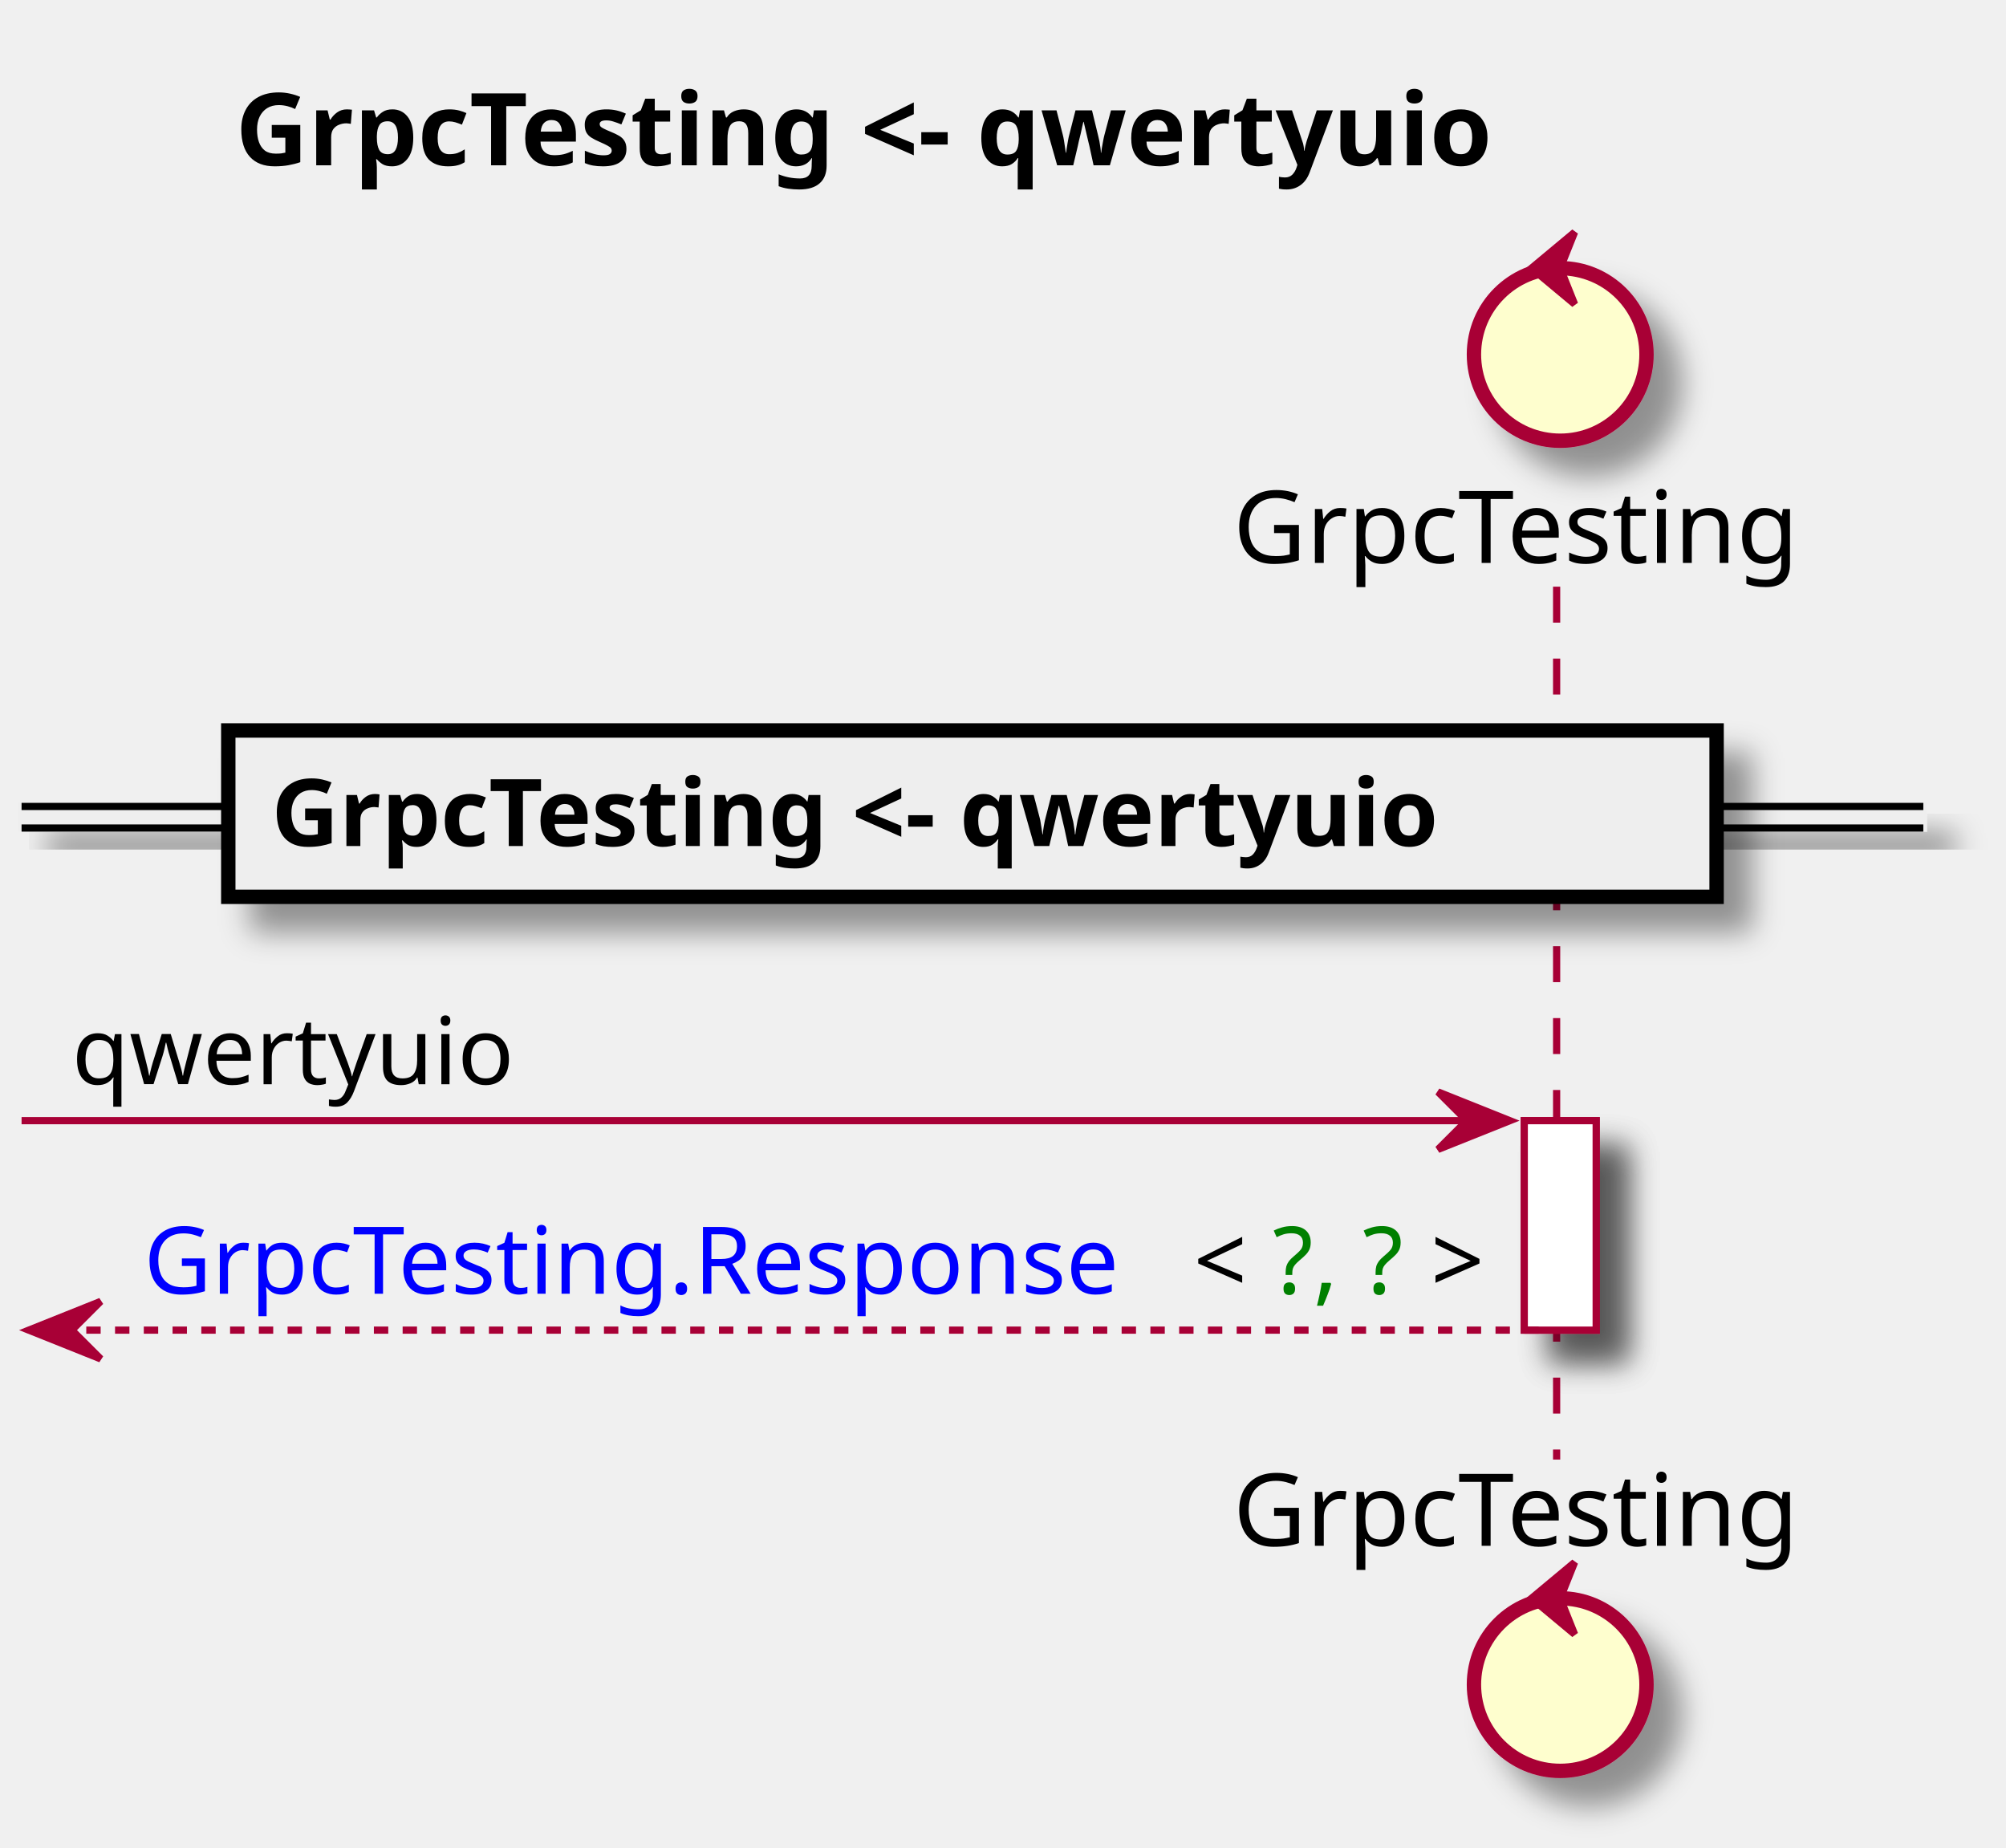
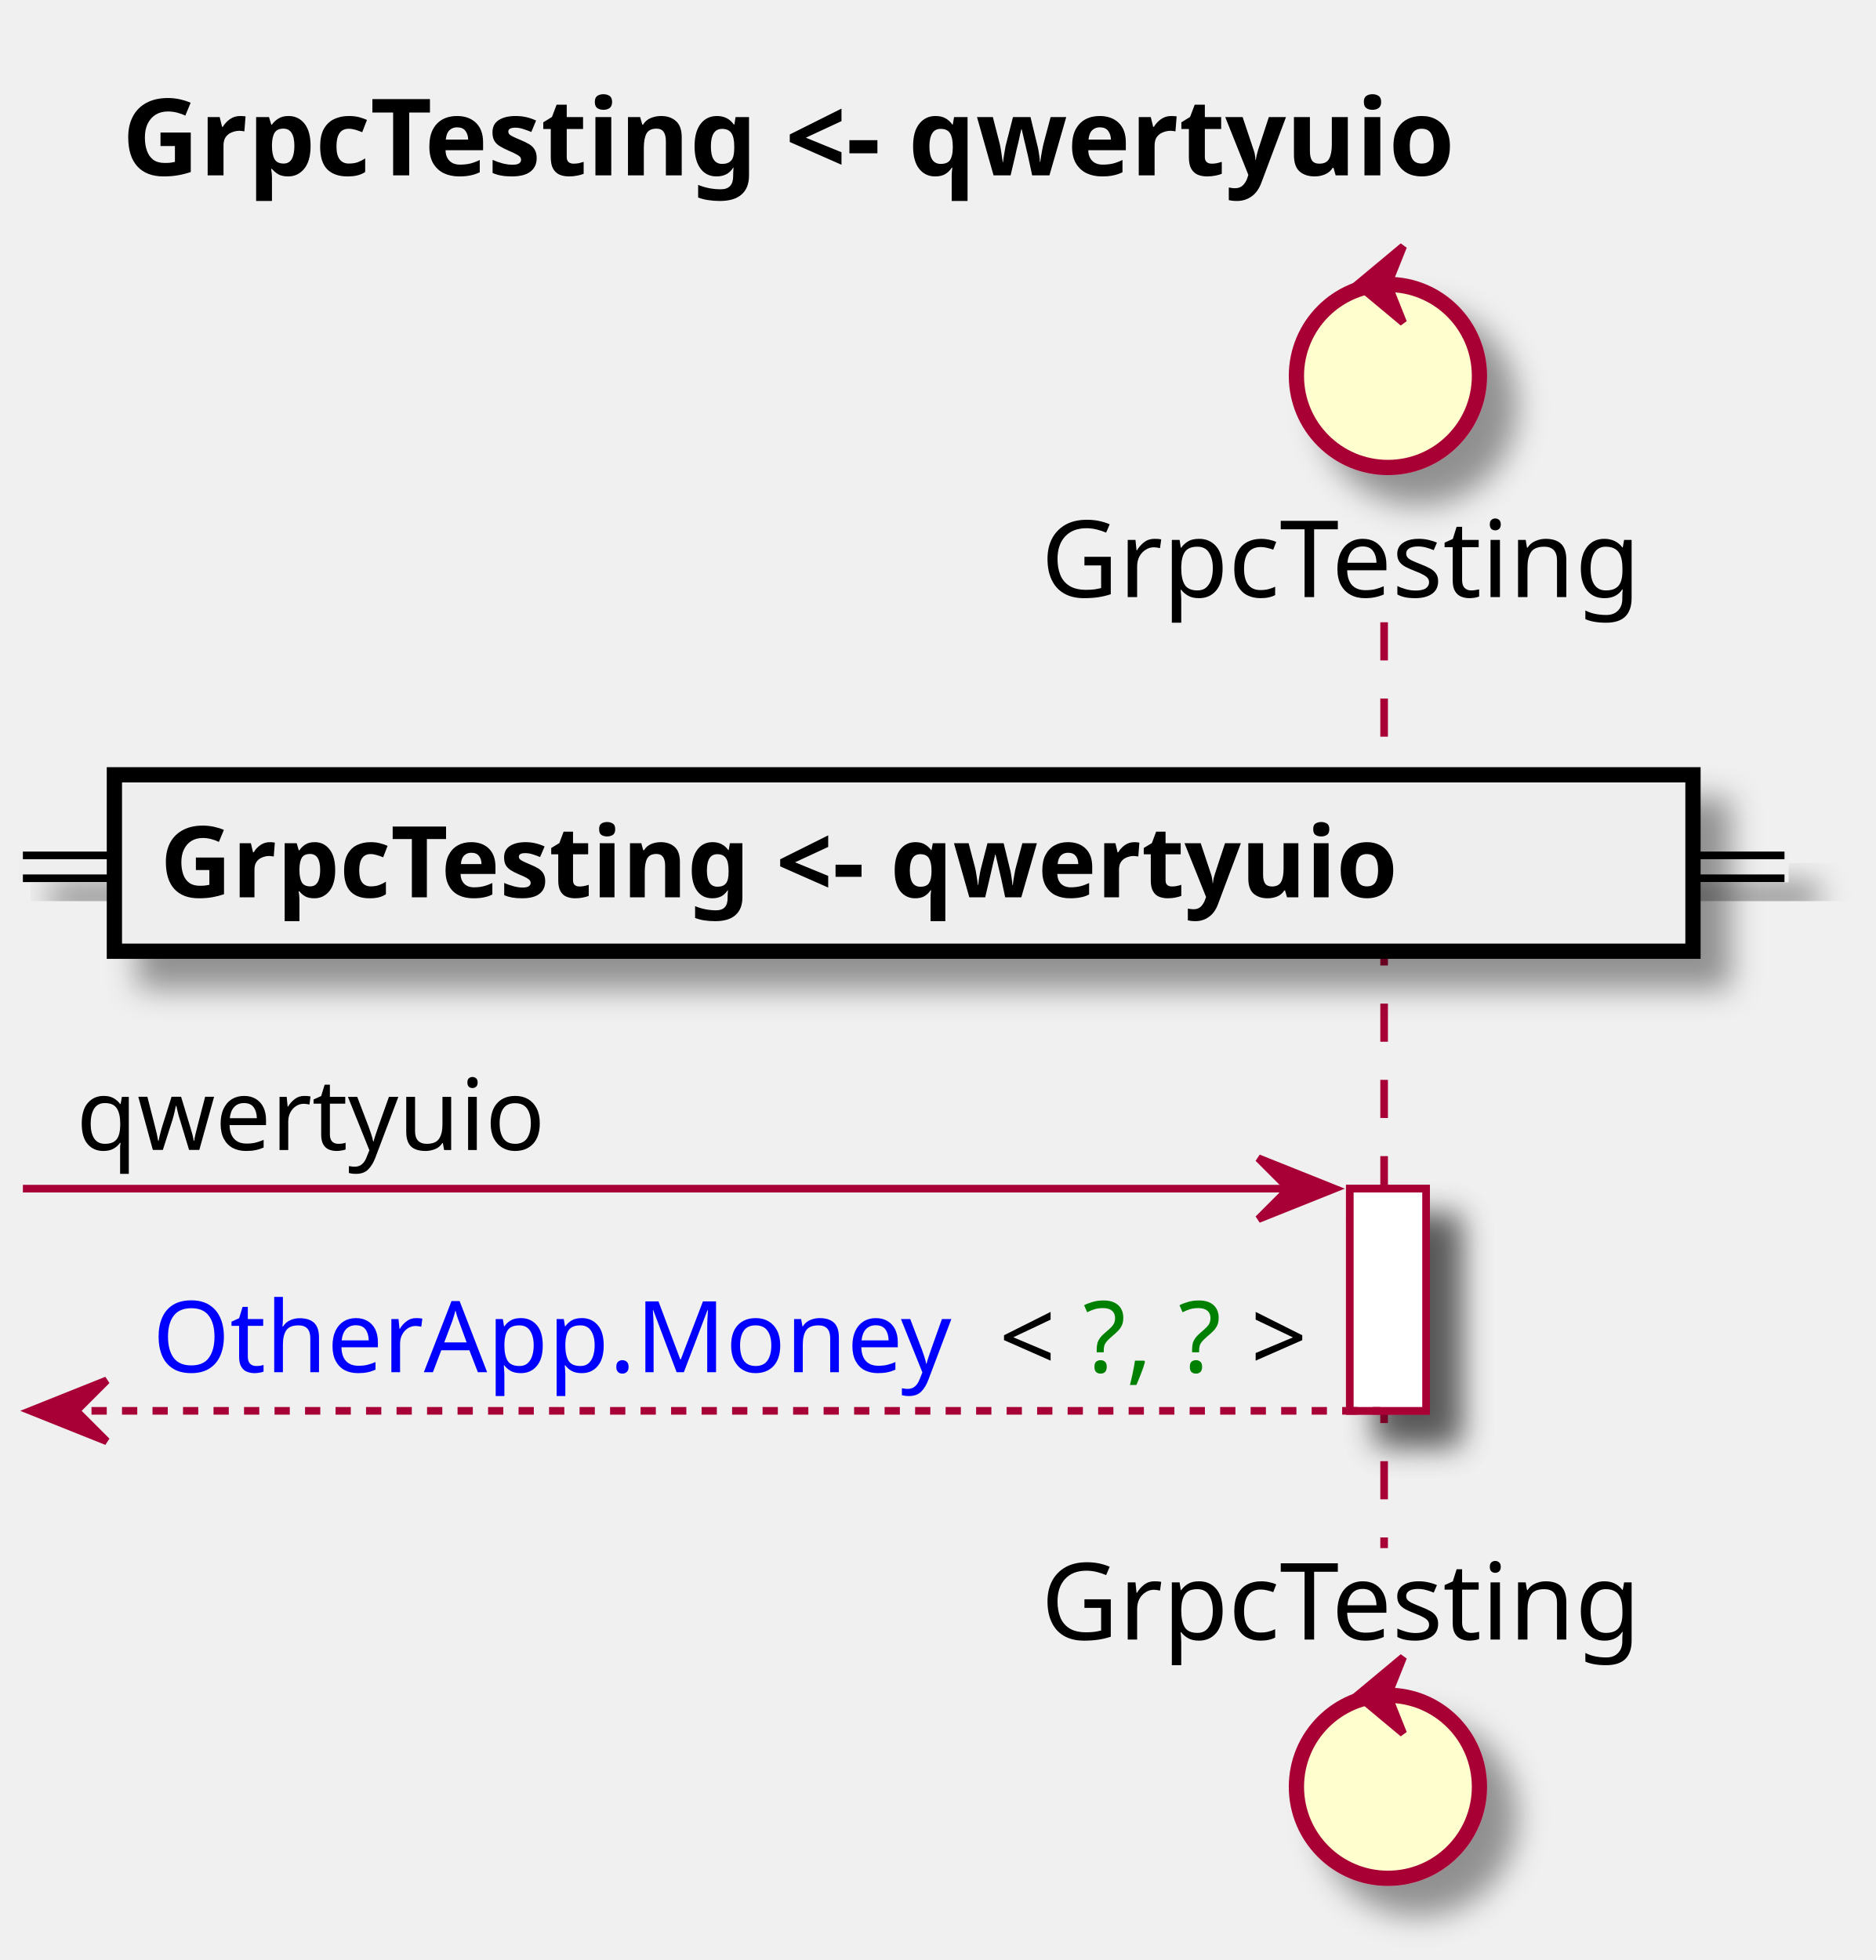
- <svg xmlns="http://www.w3.org/2000/svg" contentScriptType="application/ecmascript" contentStyleType="text/css" height="257px" preserveAspectRatio="none" style="width:279px;height:257px;" version="1.1" viewBox="0 0 279 257" width="279px" zoomAndPan="magnify">
+ <svg xmlns="http://www.w3.org/2000/svg" contentScriptType="application/ecmascript" contentStyleType="text/css" height="257px" preserveAspectRatio="none" style="width:246px;height:257px;" version="1.1" viewBox="0 0 246 257" width="246px" zoomAndPan="magnify">
  <defs>
-     <filter height="300%" id="f1351jipuifb24" width="300%" x="-1" y="-1">
+     <filter height="300%" id="f17vibk4m3slue" width="300%" x="-1" y="-1">
      <feGaussianBlur result="blurOut" stdDeviation="2.0" />
      <feColorMatrix in="blurOut" result="blurOut2" type="matrix" values="0 0 0 0 0 0 0 0 0 0 0 0 0 0 0 0 0 0 .4 0" />
      <feOffset dx="4.0" dy="4.0" in="blurOut2" result="blurOut3" />
      <feBlend in="SourceGraphic" in2="blurOut3" mode="normal" />
    </filter>
  </defs>
  <g>
-     <text fill="#000000" font-family="sans-serif" font-size="14" font-weight="bold" lengthAdjust="spacingAndGlyphs" textLength="205" x="32.75" y="22.995">GrpcTesting &lt;- qwertyuio</text>
-     <rect fill="#FFFFFF" filter="url(#f1351jipuifb24)" height="29.133" style="stroke: #A80036; stroke-width: 1.0;" width="10" x="212" y="155.859" />
-     <line style="stroke: #A80036; stroke-width: 1.0; stroke-dasharray: 5.0,5.0;" x1="216.5" x2="216.5" y1="81.594" y2="202.992" />
-     <text fill="#000000" font-family="sans-serif" font-size="14" lengthAdjust="spacingAndGlyphs" textLength="85" x="171.5" y="78.292">GrpcTesting</text>
-     <ellipse cx="217" cy="49.297" fill="#FEFECE" filter="url(#f1351jipuifb24)" rx="12" ry="12" style="stroke: #A80036; stroke-width: 2.0;" />
-     <polygon fill="#A80036" points="213,37.297,219,32.297,217,37.297,219,42.297,213,37.297" style="stroke: #A80036; stroke-width: 1.0;" />
-     <text fill="#000000" font-family="sans-serif" font-size="14" lengthAdjust="spacingAndGlyphs" textLength="85" x="171.5" y="214.987">GrpcTesting</text>
-     <ellipse cx="217" cy="234.289" fill="#FEFECE" filter="url(#f1351jipuifb24)" rx="12" ry="12" style="stroke: #A80036; stroke-width: 2.0;" />
-     <polygon fill="#A80036" points="213,222.289,219,217.289,217,222.289,219,227.289,213,222.289" style="stroke: #A80036; stroke-width: 1.0;" />
-     <rect fill="#FFFFFF" filter="url(#f1351jipuifb24)" height="29.133" style="stroke: #A80036; stroke-width: 1.0;" width="10" x="212" y="155.859" />
-     <rect fill="#EEEEEE" filter="url(#f1351jipuifb24)" height="3" style="stroke: #EEEEEE; stroke-width: 1.0;" width="264.5" x="3" y="112.16" />
-     <line style="stroke: #000000; stroke-width: 1.0;" x1="3" x2="267.5" y1="112.16" y2="112.16" />
-     <line style="stroke: #000000; stroke-width: 1.0;" x1="3" x2="267.5" y1="115.16" y2="115.16" />
-     <rect fill="#EEEEEE" filter="url(#f1351jipuifb24)" height="23.133" style="stroke: #000000; stroke-width: 2.0;" width="207" x="31.75" y="101.594" />
-     <text fill="#000000" font-family="sans-serif" font-size="13" font-weight="bold" lengthAdjust="spacingAndGlyphs" textLength="188" x="37.75" y="117.661">GrpcTesting &lt;- qwertyuio</text>
-     <polygon fill="#A80036" points="200,151.859,210,155.859,200,159.859,204,155.859" style="stroke: #A80036; stroke-width: 1.0;" />
-     <line style="stroke: #A80036; stroke-width: 1.0;" x1="3" x2="206" y1="155.859" y2="155.859" />
+     <text fill="#000000" font-family="sans-serif" font-size="14" font-weight="bold" lengthAdjust="spacingAndGlyphs" textLength="205" x="16" y="22.995">GrpcTesting &lt;- qwertyuio</text>
+     <rect fill="#FFFFFF" filter="url(#f17vibk4m3slue)" height="29.133" style="stroke: #A80036; stroke-width: 1.0;" width="10" x="177" y="155.859" />
+     <line style="stroke: #A80036; stroke-width: 1.0; stroke-dasharray: 5.0,5.0;" x1="181.5" x2="181.5" y1="81.594" y2="202.992" />
+     <text fill="#000000" font-family="sans-serif" font-size="14" lengthAdjust="spacingAndGlyphs" textLength="85" x="136.5" y="78.292">GrpcTesting</text>
+     <ellipse cx="182" cy="49.297" fill="#FEFECE" filter="url(#f17vibk4m3slue)" rx="12" ry="12" style="stroke: #A80036; stroke-width: 2.0;" />
+     <polygon fill="#A80036" points="178,37.297,184,32.297,182,37.297,184,42.297,178,37.297" style="stroke: #A80036; stroke-width: 1.0;" />
+     <text fill="#000000" font-family="sans-serif" font-size="14" lengthAdjust="spacingAndGlyphs" textLength="85" x="136.5" y="214.987">GrpcTesting</text>
+     <ellipse cx="182" cy="234.289" fill="#FEFECE" filter="url(#f17vibk4m3slue)" rx="12" ry="12" style="stroke: #A80036; stroke-width: 2.0;" />
+     <polygon fill="#A80036" points="178,222.289,184,217.289,182,222.289,184,227.289,178,222.289" style="stroke: #A80036; stroke-width: 1.0;" />
+     <rect fill="#FFFFFF" filter="url(#f17vibk4m3slue)" height="29.133" style="stroke: #A80036; stroke-width: 1.0;" width="10" x="177" y="155.859" />
+     <rect fill="#EEEEEE" filter="url(#f17vibk4m3slue)" height="3" style="stroke: #EEEEEE; stroke-width: 1.0;" width="231" x="3" y="112.16" />
+     <line style="stroke: #000000; stroke-width: 1.0;" x1="3" x2="234" y1="112.16" y2="112.16" />
+     <line style="stroke: #000000; stroke-width: 1.0;" x1="3" x2="234" y1="115.16" y2="115.16" />
+     <rect fill="#EEEEEE" filter="url(#f17vibk4m3slue)" height="23.133" style="stroke: #000000; stroke-width: 2.0;" width="207" x="15" y="101.594" />
+     <text fill="#000000" font-family="sans-serif" font-size="13" font-weight="bold" lengthAdjust="spacingAndGlyphs" textLength="188" x="21" y="117.661">GrpcTesting &lt;- qwertyuio</text>
+     <polygon fill="#A80036" points="165,151.859,175,155.859,165,159.859,169,155.859" style="stroke: #A80036; stroke-width: 1.0;" />
+     <line style="stroke: #A80036; stroke-width: 1.0;" x1="3" x2="171" y1="155.859" y2="155.859" />
    <text fill="#000000" font-family="sans-serif" font-size="13" lengthAdjust="spacingAndGlyphs" textLength="61" x="10" y="150.793">qwertyuio</text>
    <polygon fill="#A80036" points="14,180.992,4,184.992,14,188.992,10,184.992" style="stroke: #A80036; stroke-width: 1.0;" />
-     <line style="stroke: #A80036; stroke-width: 1.0; stroke-dasharray: 2.0,2.0;" x1="8" x2="216" y1="184.992" y2="184.992" />
-     <text fill="#0000FF" font-family="sans-serif" font-size="13" lengthAdjust="spacingAndGlyphs" textLength="142" x="20" y="179.926">GrpcTesting.Response</text>
-     <text fill="#000000" font-family="sans-serif" font-size="13" lengthAdjust="spacingAndGlyphs" textLength="11" x="166" y="179.926">&lt;</text>
-     <text fill="#008000" font-family="sans-serif" font-size="13" lengthAdjust="spacingAndGlyphs" textLength="22" x="177" y="179.926">?, ?</text>
-     <text fill="#000000" font-family="sans-serif" font-size="13" lengthAdjust="spacingAndGlyphs" textLength="11" x="199" y="179.926">&gt;</text>
+     <line style="stroke: #A80036; stroke-width: 1.0; stroke-dasharray: 2.0,2.0;" x1="8" x2="181" y1="184.992" y2="184.992" />
+     <text fill="#0000FF" font-family="sans-serif" font-size="13" lengthAdjust="spacingAndGlyphs" textLength="107" x="20" y="179.926">OtherApp.Money</text>
+     <text fill="#000000" font-family="sans-serif" font-size="13" lengthAdjust="spacingAndGlyphs" textLength="11" x="131" y="179.926">&lt;</text>
+     <text fill="#008000" font-family="sans-serif" font-size="13" lengthAdjust="spacingAndGlyphs" textLength="22" x="142" y="179.926">?, ?</text>
+     <text fill="#000000" font-family="sans-serif" font-size="13" lengthAdjust="spacingAndGlyphs" textLength="11" x="164" y="179.926">&gt;</text>
  </g>
</svg>
